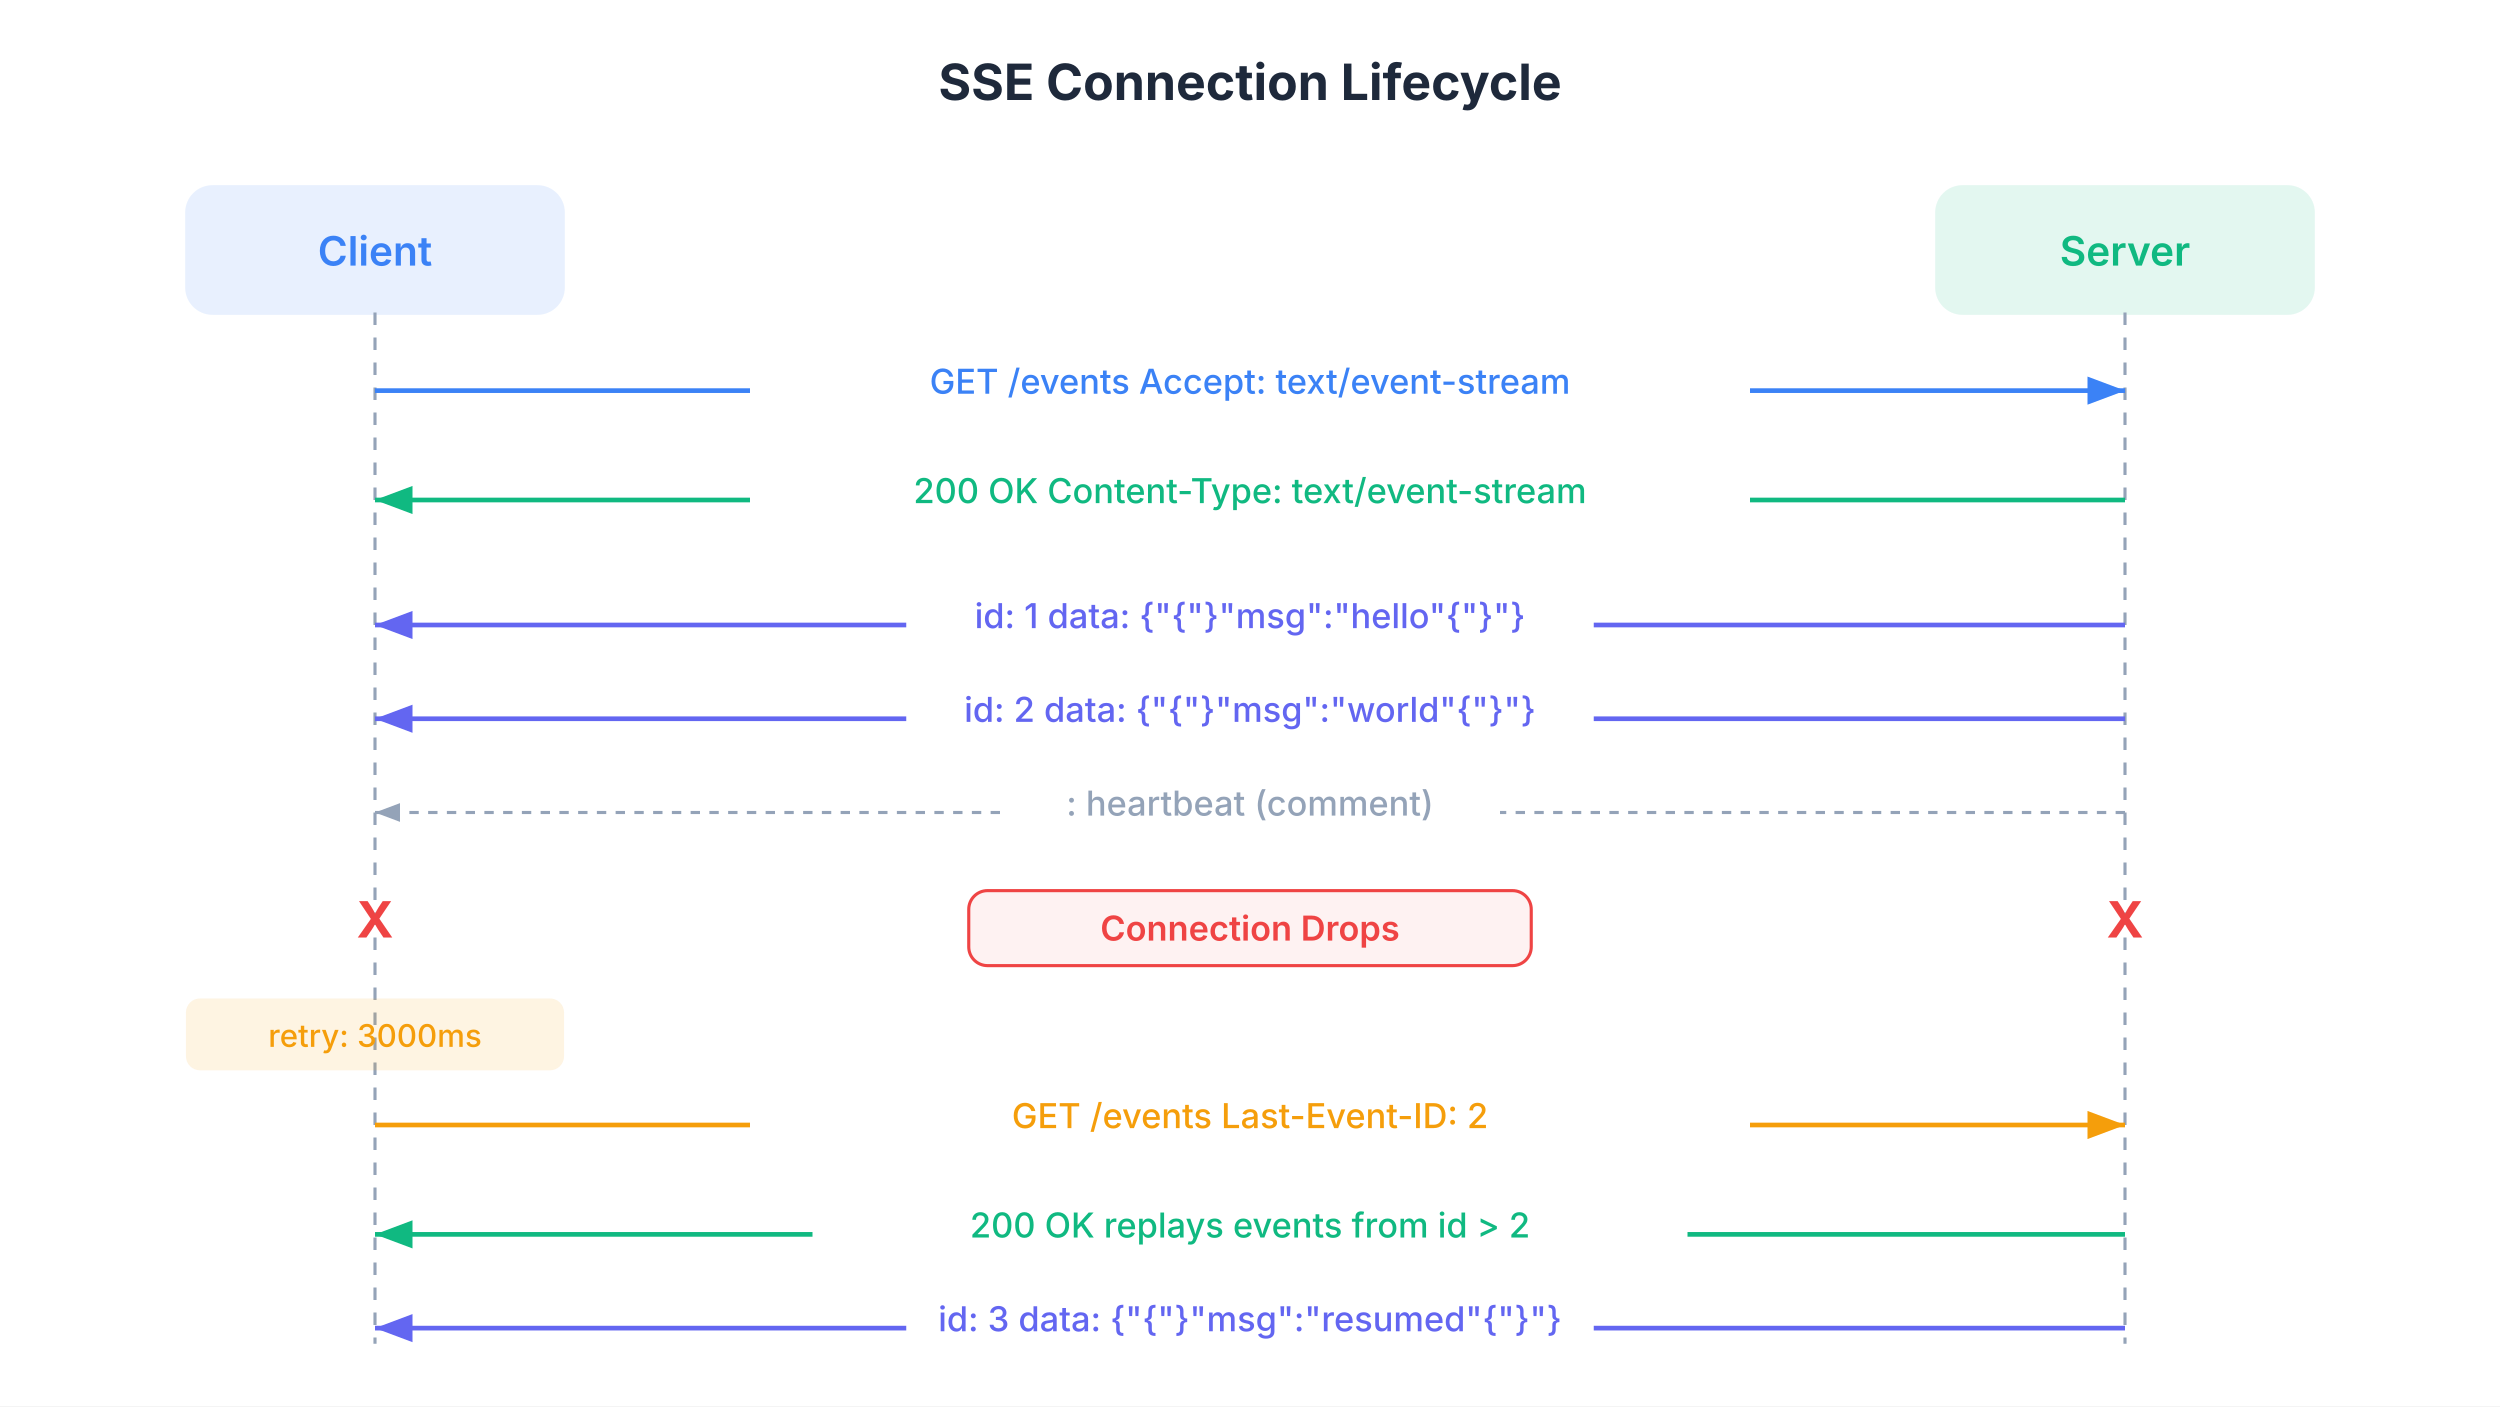
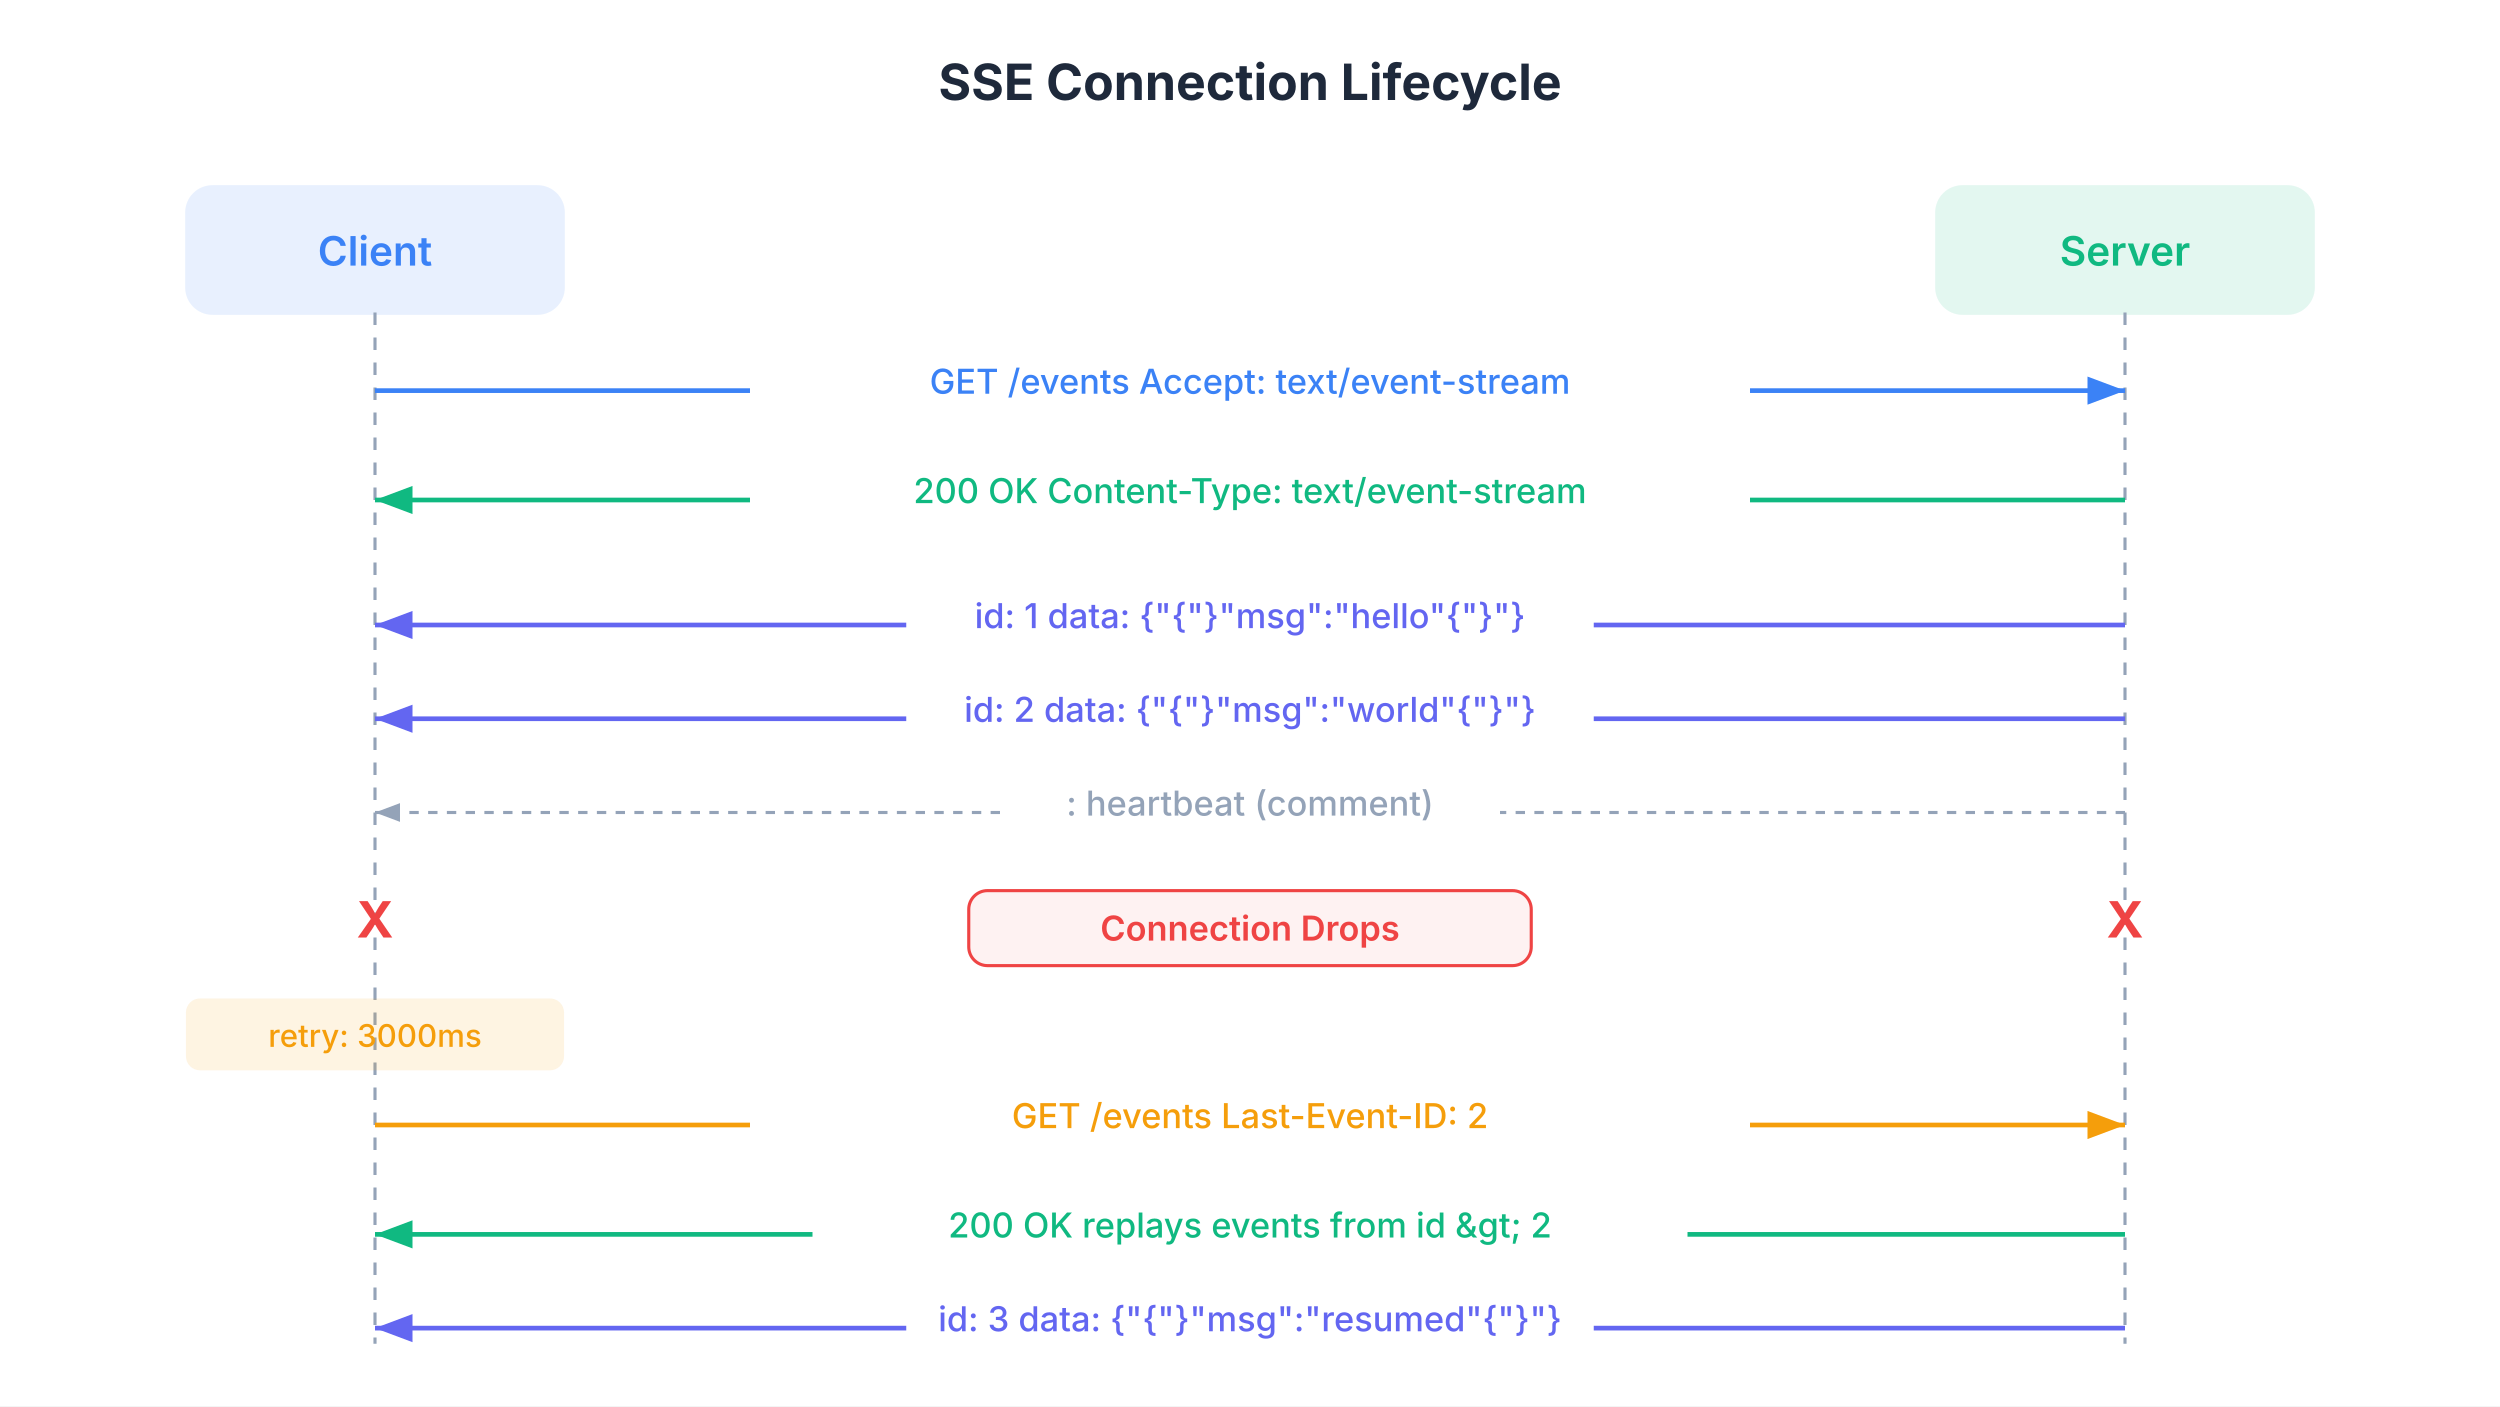
<svg xmlns="http://www.w3.org/2000/svg" viewBox="0 0 800 450" width="800" height="450" font-family="Inter, system-ui, sans-serif">
  <rect width="800" height="450" fill="#FFFFFF" />
  <text x="400" y="32" text-anchor="middle" font-size="16" font-weight="700" fill="#1E293B">SSE Connection Lifecycle</text>
  <rect x="60" y="60" width="120" height="40" rx="8" fill="#3B82F6" opacity="0.12" stroke="#3B82F6" stroke-width="1.5" />
  <text x="120" y="85" text-anchor="middle" font-size="13" font-weight="600" fill="#3B82F6">Client</text>
  <rect x="620" y="60" width="120" height="40" rx="8" fill="#10B981" opacity="0.12" stroke="#10B981" stroke-width="1.5" />
  <text x="680" y="85" text-anchor="middle" font-size="13" font-weight="600" fill="#10B981">Server</text>
  <line x1="120" y1="100" x2="120" y2="430" stroke="#94A3B8" stroke-width="1" stroke-dasharray="4,4" />
  <line x1="680" y1="100" x2="680" y2="430" stroke="#94A3B8" stroke-width="1" stroke-dasharray="4,4" />
  <line x1="120" y1="125" x2="680" y2="125" stroke="#3B82F6" stroke-width="1.5" marker-end="url(#arrowBlue)" />
  <rect x="240" y="110" width="320" height="22" rx="4" fill="#FFFFFF" />
  <text x="400" y="126" text-anchor="middle" font-size="11" fill="#3B82F6" font-weight="500">GET /events  Accept: text/event-stream</text>
  <line x1="680" y1="160" x2="120" y2="160" stroke="#10B981" stroke-width="1.5" marker-end="url(#arrowGreen)" />
  <rect x="240" y="145" width="320" height="22" rx="4" fill="#FFFFFF" />
  <text x="400" y="161" text-anchor="middle" font-size="11" fill="#10B981" font-weight="500">200 OK  Content-Type: text/event-stream</text>
  <line x1="680" y1="200" x2="120" y2="200" stroke="#6366F1" stroke-width="1.5" marker-end="url(#arrowIndigo)" />
  <rect x="290" y="185" width="220" height="22" rx="4" fill="#FFFFFF" />
  <text x="400" y="201" text-anchor="middle" font-size="11" fill="#6366F1" font-weight="500">id: 1  data: {"{"}"msg":"hello"{"}"}</text>
  <line x1="680" y1="230" x2="120" y2="230" stroke="#6366F1" stroke-width="1.5" marker-end="url(#arrowIndigo)" />
  <rect x="290" y="215" width="220" height="22" rx="4" fill="#FFFFFF" />
  <text x="400" y="231" text-anchor="middle" font-size="11" fill="#6366F1" font-weight="500">id: 2  data: {"{"}"msg":"world"{"}"}</text>
  <line x1="680" y1="260" x2="120" y2="260" stroke="#94A3B8" stroke-width="1" stroke-dasharray="3,3" marker-end="url(#arrowGray)" />
  <rect x="320" y="245" width="160" height="22" rx="4" fill="#FFFFFF" />
  <text x="400" y="261" text-anchor="middle" font-size="11" fill="#94A3B8" font-weight="500">: heartbeat (comment)</text>
  <line x1="400" y1="295" x2="400" y2="295" stroke="#EF4444" stroke-width="0" />
  <rect x="310" y="285" width="180" height="24" rx="6" fill="#FEF2F2" stroke="#EF4444" stroke-width="1" />
  <text x="400" y="301" text-anchor="middle" font-size="11" fill="#EF4444" font-weight="600">Connection Drops</text>
  <text x="120" y="300" text-anchor="middle" font-size="16" fill="#EF4444" font-weight="700">X</text>
  <text x="680" y="300" text-anchor="middle" font-size="16" fill="#EF4444" font-weight="700">X</text>
  <rect x="60" y="320" width="120" height="22" rx="4" fill="#F59E0B" opacity="0.12" stroke="#F59E0B" stroke-width="1" />
  <text x="120" y="335" text-anchor="middle" font-size="10" fill="#F59E0B" font-weight="500">retry: 3000ms</text>
  <line x1="120" y1="360" x2="680" y2="360" stroke="#F59E0B" stroke-width="1.5" marker-end="url(#arrowAmber)" />
  <rect x="240" y="345" width="320" height="22" rx="4" fill="#FFFFFF" />
  <text x="400" y="361" text-anchor="middle" font-size="11" fill="#F59E0B" font-weight="500">GET /events  Last-Event-ID: 2</text>
  <line x1="680" y1="395" x2="120" y2="395" stroke="#10B981" stroke-width="1.5" marker-end="url(#arrowGreen)" />
  <rect x="260" y="380" width="280" height="22" rx="4" fill="#FFFFFF" />
-   <text x="400" y="396" text-anchor="middle" font-size="11" fill="#10B981" font-weight="500">200 OK  replays events from id &gt; 2</text>
+   <text x="400" y="396" text-anchor="middle" font-size="11" fill="#10B981" font-weight="500">200 OK  replays events from id &amp;gt; 2</text>
  <line x1="680" y1="425" x2="120" y2="425" stroke="#6366F1" stroke-width="1.5" marker-end="url(#arrowIndigo)" />
  <rect x="290" y="410" width="220" height="22" rx="4" fill="#FFFFFF" />
  <text x="400" y="426" text-anchor="middle" font-size="11" fill="#6366F1" font-weight="500">id: 3  data: {"{"}"msg":"resumed"{"}"}</text>
  <defs>
    <marker id="arrowBlue" markerWidth="8" markerHeight="6" refX="8" refY="3" orient="auto">
      <polygon points="0,0 8,3 0,6" fill="#3B82F6" />
    </marker>
    <marker id="arrowGreen" markerWidth="8" markerHeight="6" refX="8" refY="3" orient="auto">
      <polygon points="0,0 8,3 0,6" fill="#10B981" />
    </marker>
    <marker id="arrowIndigo" markerWidth="8" markerHeight="6" refX="8" refY="3" orient="auto">
      <polygon points="0,0 8,3 0,6" fill="#6366F1" />
    </marker>
    <marker id="arrowGray" markerWidth="8" markerHeight="6" refX="8" refY="3" orient="auto">
      <polygon points="0,0 8,3 0,6" fill="#94A3B8" />
    </marker>
    <marker id="arrowAmber" markerWidth="8" markerHeight="6" refX="8" refY="3" orient="auto">
      <polygon points="0,0 8,3 0,6" fill="#F59E0B" />
    </marker>
  </defs>
</svg>
